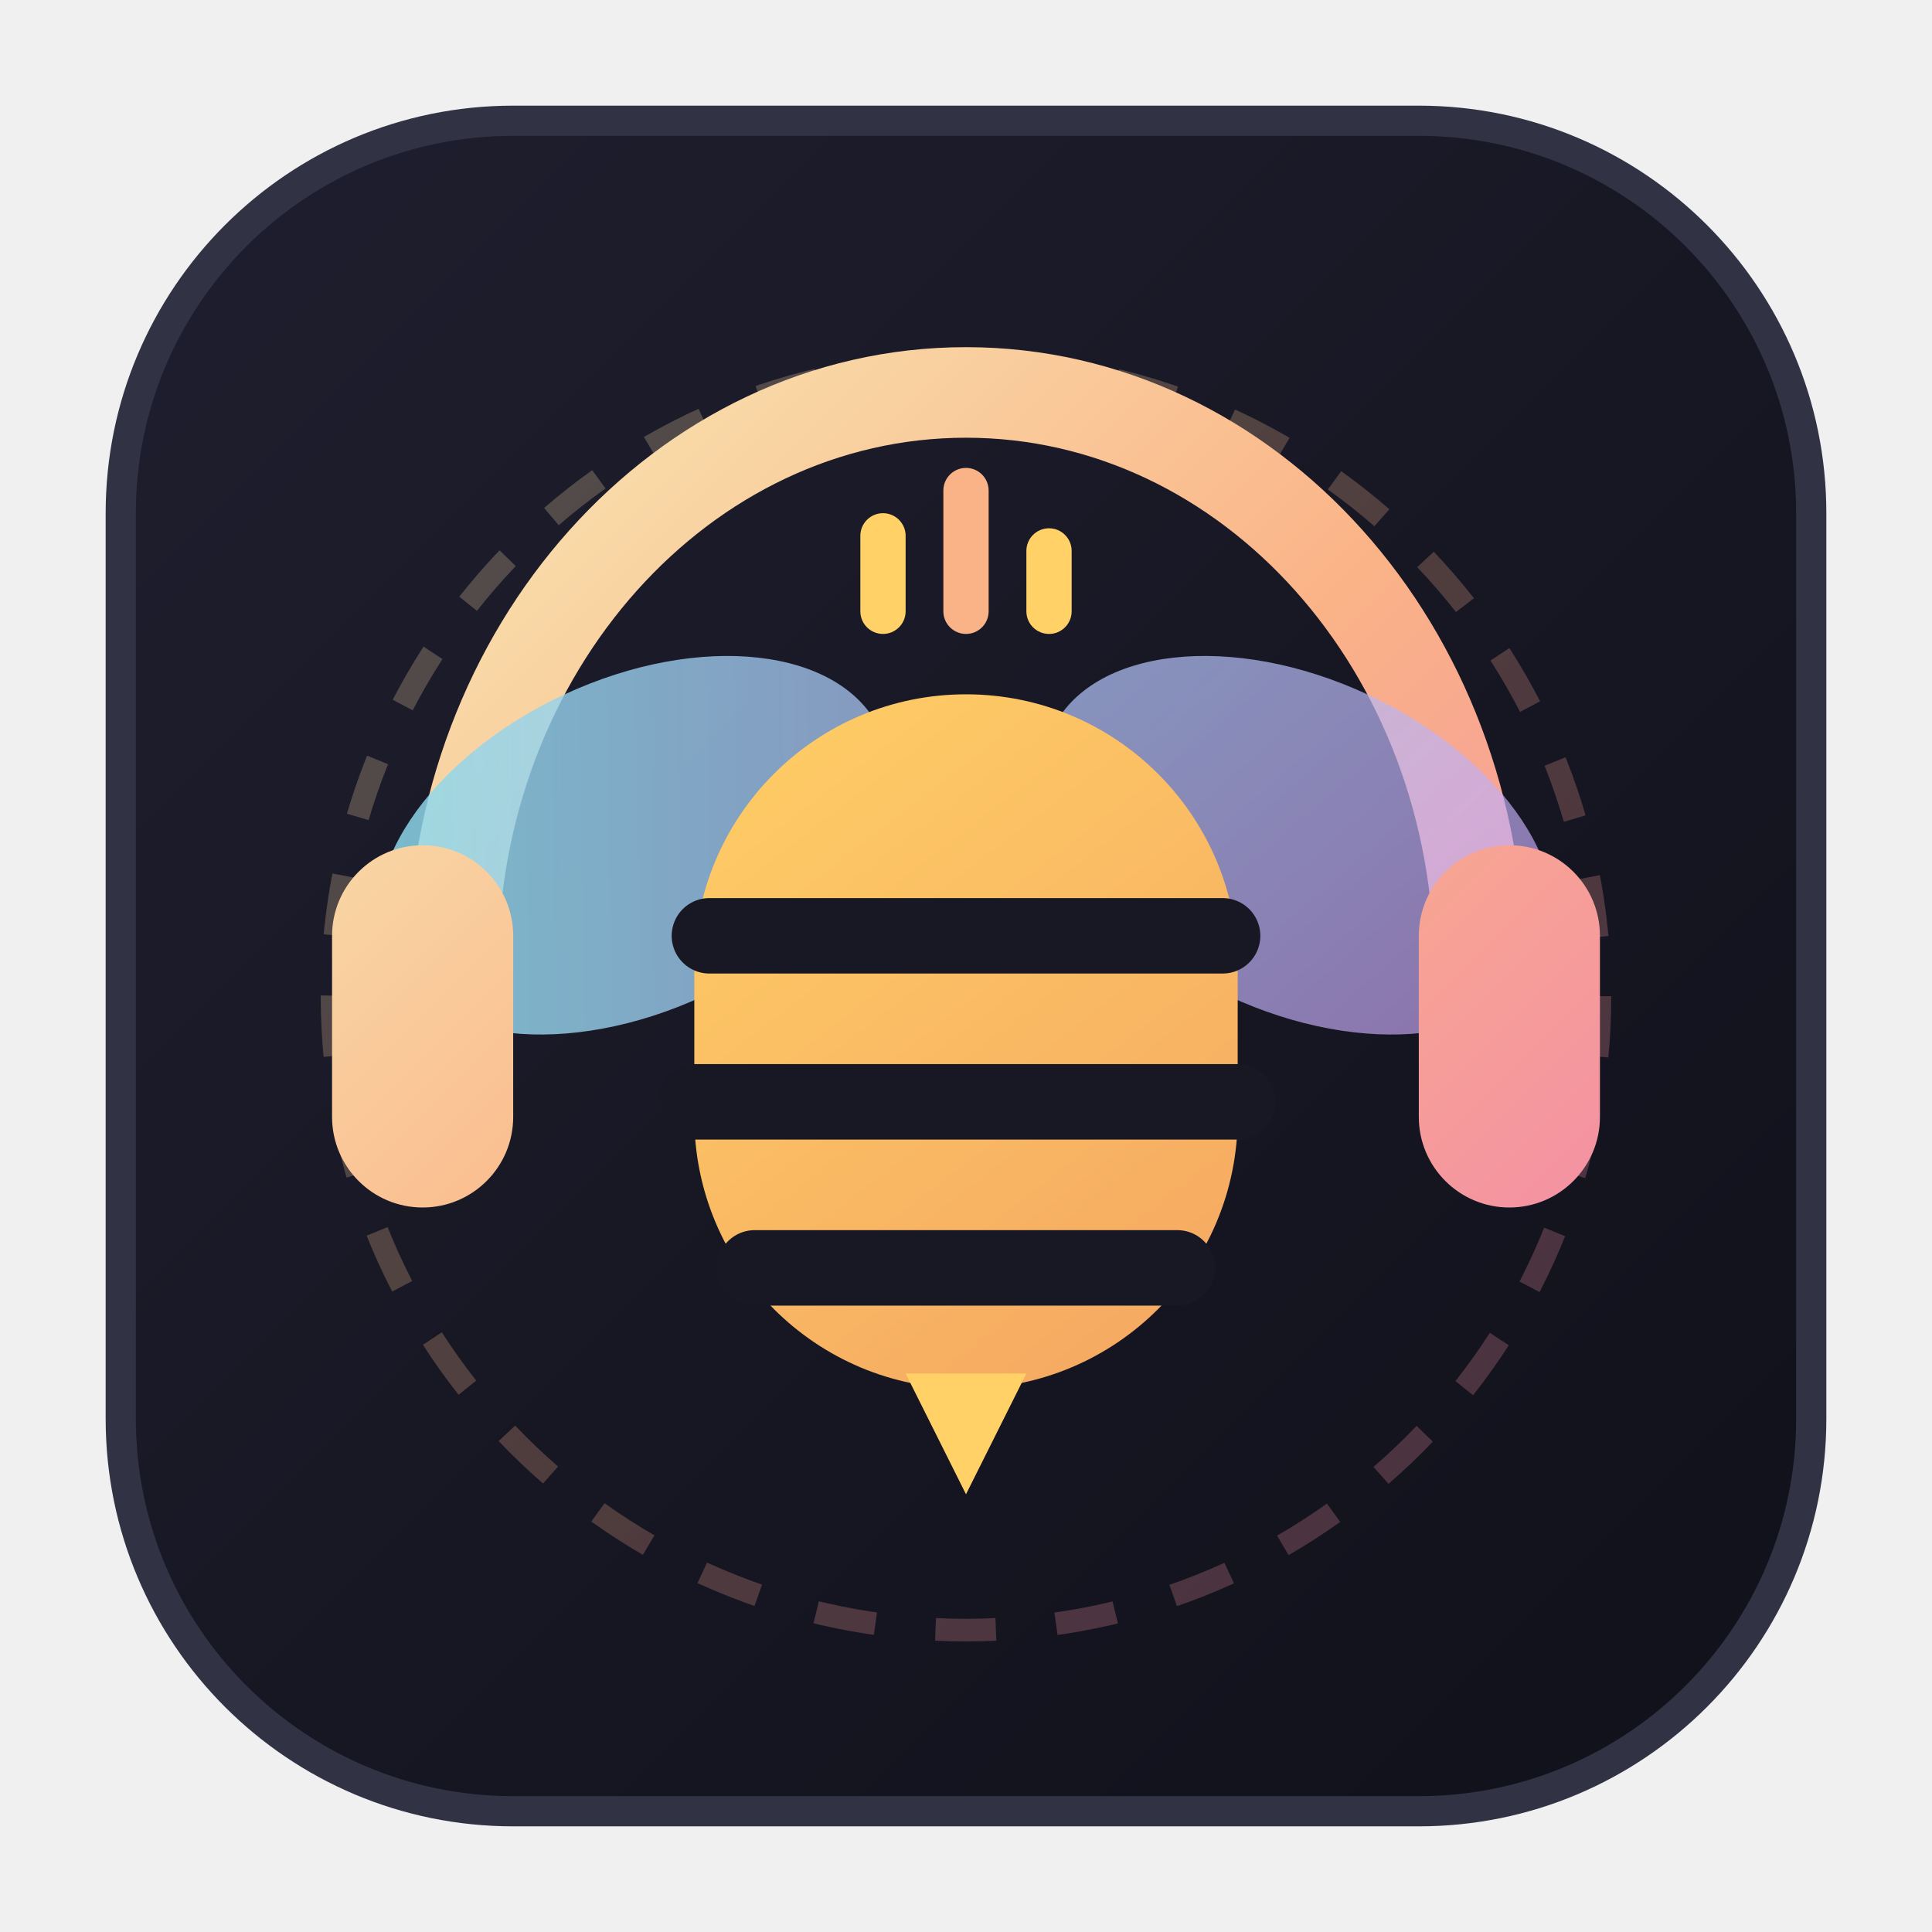
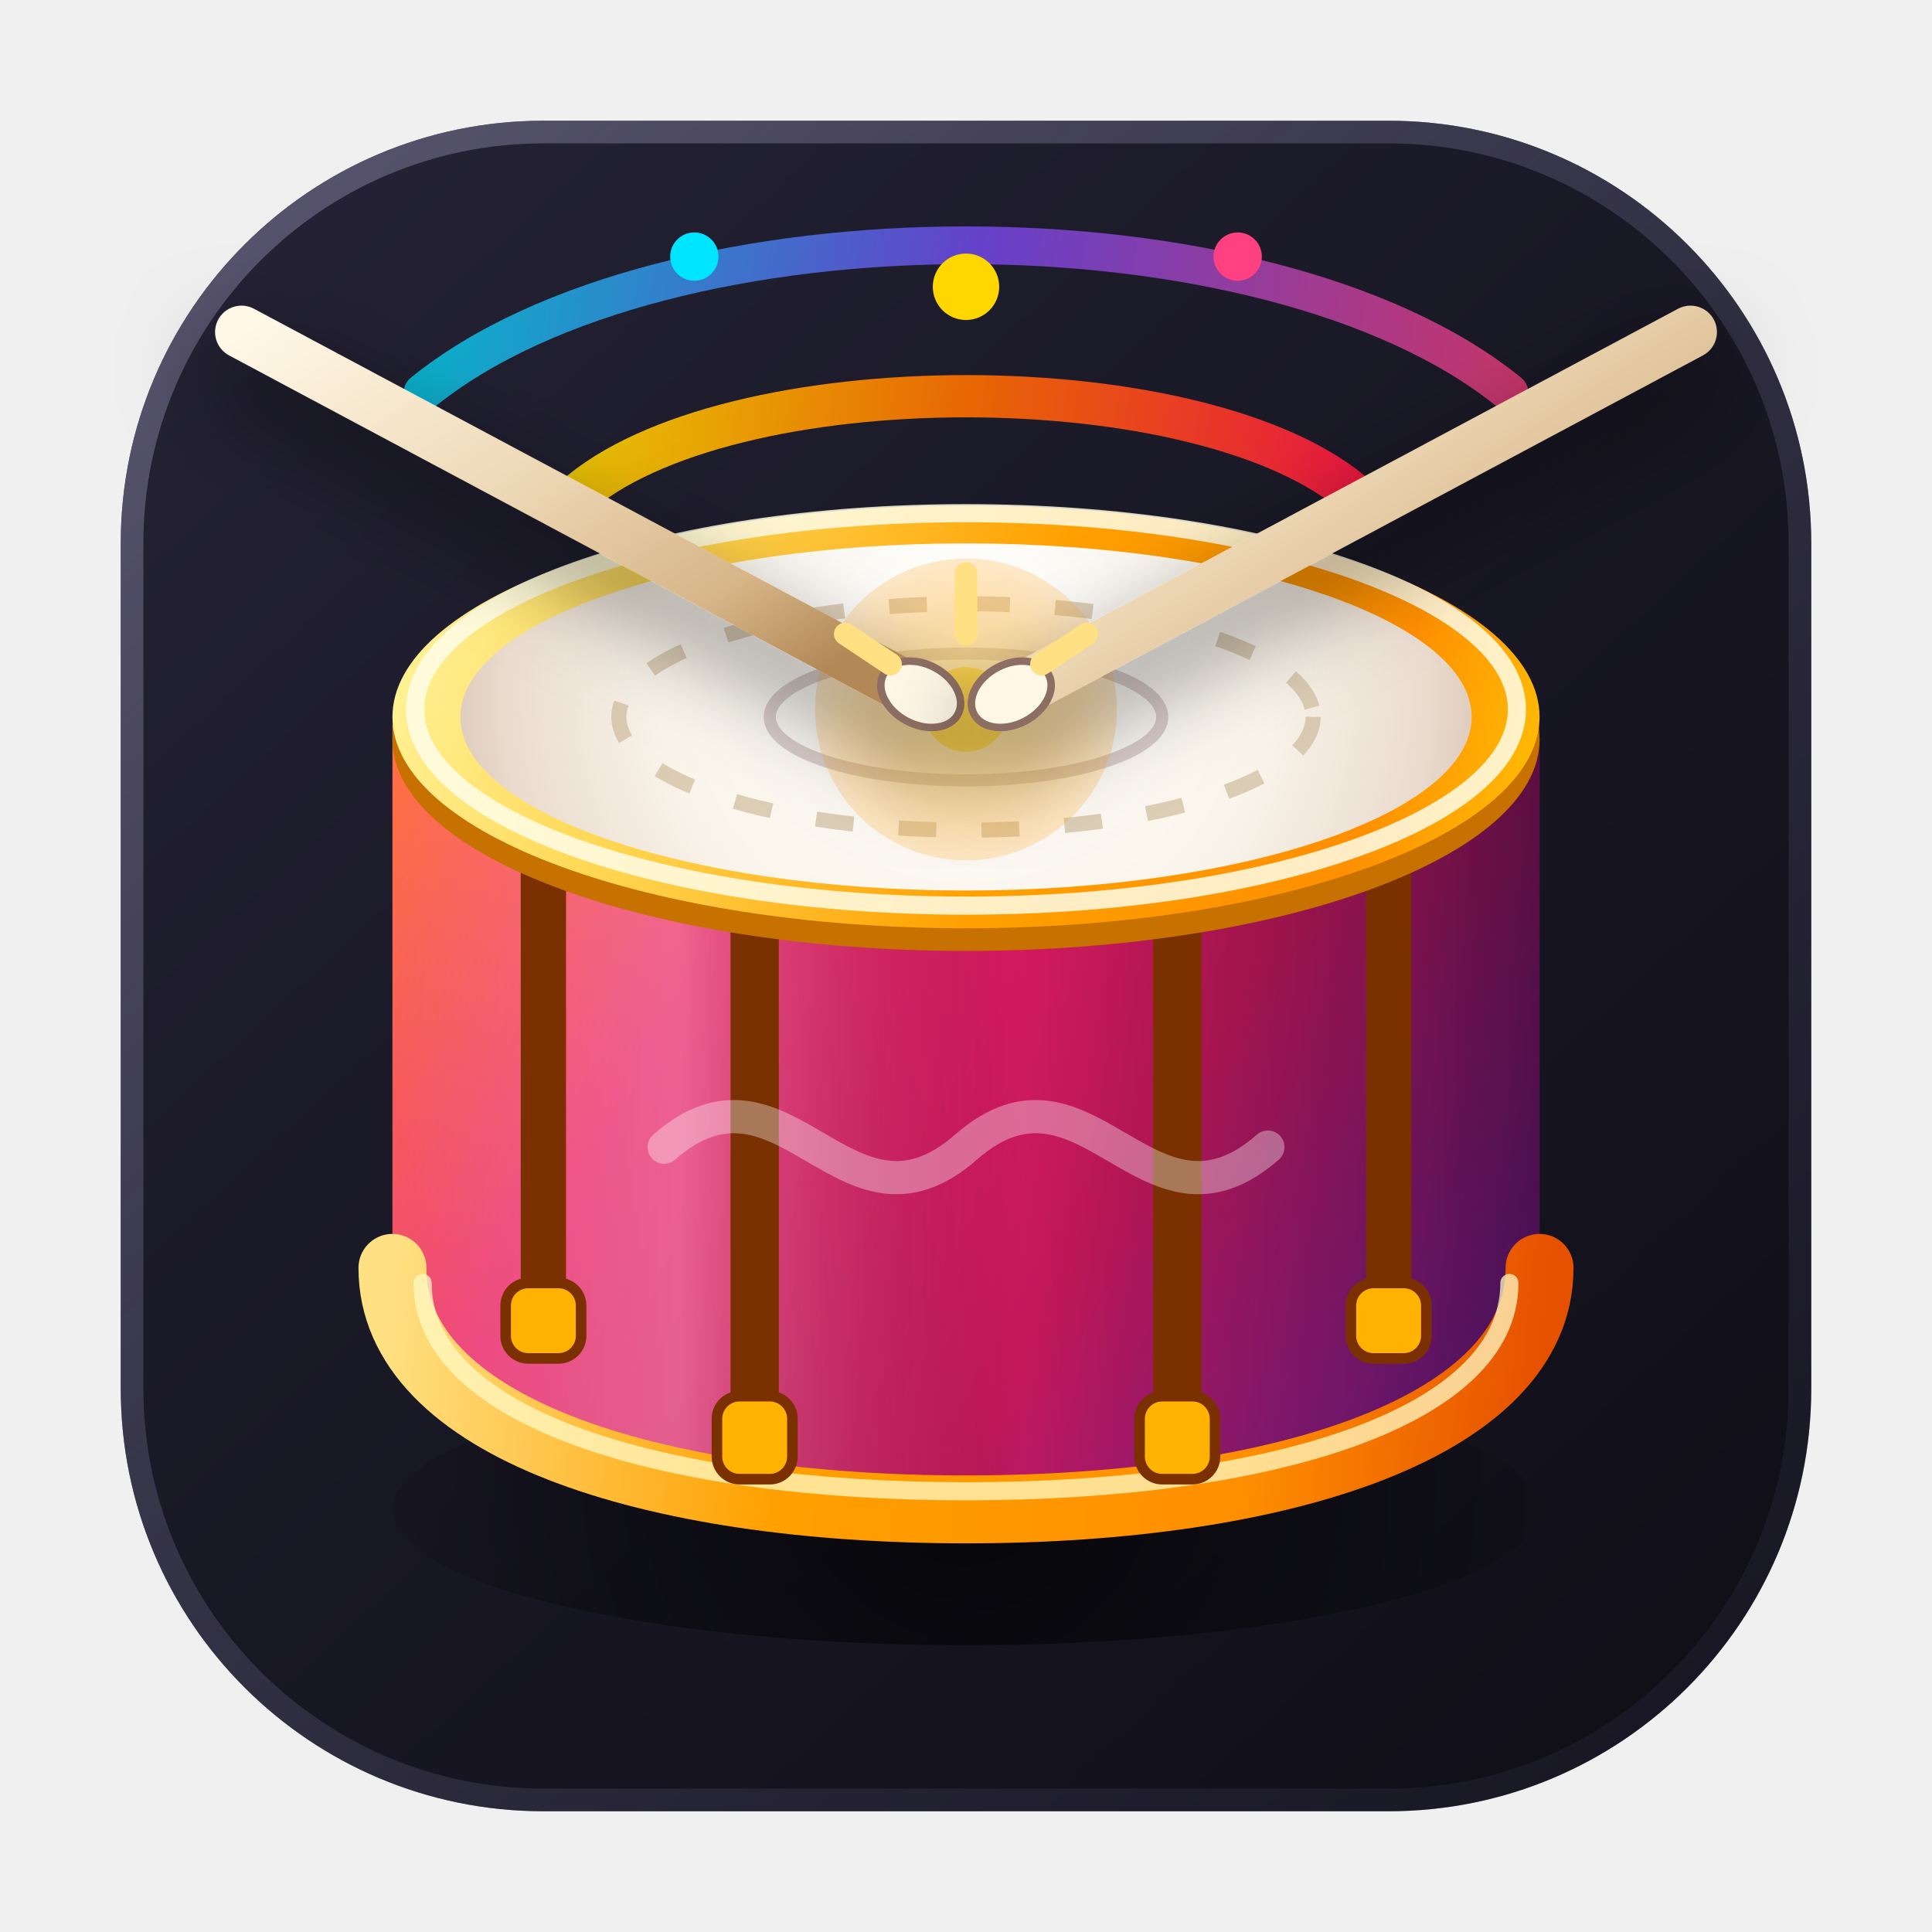
<svg xmlns="http://www.w3.org/2000/svg" width="128" height="128" viewBox="0 0 128 128" fill="none">
  <defs>
-     <linearGradient id="bgGrad" x1="12" y1="12" x2="116" y2="116" gradientUnits="userSpaceOnUse">
-       <stop offset="0%" stop-color="#1E1E2E" />
-       <stop offset="100%" stop-color="#11111B" />
+     <linearGradient id="bgGrad" x1="16" y1="12" x2="112" y2="116" gradientUnits="userSpaceOnUse">
+       <stop offset="0%" stop-color="#242234" />
+       <stop offset="50%" stop-color="#181724" />
+       <stop offset="100%" stop-color="#100F18" />
    </linearGradient>
-     <linearGradient id="goldGrad" x1="30" y1="30" x2="98" y2="98" gradientUnits="userSpaceOnUse">
-       <stop offset="0%" stop-color="#F9E2AF" />
-       <stop offset="50%" stop-color="#FAB387" />
-       <stop offset="100%" stop-color="#F38BA8" />
+     <linearGradient id="borderGrad" x1="16" y1="12" x2="112" y2="116" gradientUnits="userSpaceOnUse">
+       <stop offset="0%" stop-color="#6E6A86" stop-opacity="0.7" />
+       <stop offset="100%" stop-color="#2A283E" stop-opacity="0.3" />
    </linearGradient>
-     <linearGradient id="beeBody" x1="44" y1="44" x2="84" y2="96" gradientUnits="userSpaceOnUse">
-       <stop offset="0%" stop-color="#FFD166" />
-       <stop offset="100%" stop-color="#F4A261" />
+     <linearGradient id="shellGrad" x1="26" y1="50" x2="102" y2="92" gradientUnits="userSpaceOnUse">
+       <stop offset="0%" stop-color="#FF5722" />
+       <stop offset="28%" stop-color="#E91E63" />
+       <stop offset="65%" stop-color="#C2185B" />
+       <stop offset="100%" stop-color="#7B1FA2" />
    </linearGradient>
-     <linearGradient id="wingGrad" x1="28" y1="38" x2="100" y2="70" gradientUnits="userSpaceOnUse">
-       <stop offset="0%" stop-color="#89DCEB" stop-opacity="0.85" />
-       <stop offset="100%" stop-color="#CBA6F7" stop-opacity="0.65" />
+     <linearGradient id="shellLighting" x1="26" y1="70" x2="102" y2="70" gradientUnits="userSpaceOnUse">
+       <stop offset="0%" stop-color="#FFFFFF" stop-opacity="0.15" />
+       <stop offset="25%" stop-color="#FFFFFF" stop-opacity="0.3" />
+       <stop offset="55%" stop-color="#000000" stop-opacity="0" />
+       <stop offset="85%" stop-color="#000000" stop-opacity="0.25" />
+       <stop offset="100%" stop-color="#000000" stop-opacity="0.45" />
    </linearGradient>
+     <linearGradient id="goldRim" x1="26" y1="36" x2="102" y2="56" gradientUnits="userSpaceOnUse">
+       <stop offset="0%" stop-color="#FFF59D" />
+       <stop offset="25%" stop-color="#FFD54F" />
+       <stop offset="55%" stop-color="#FFA000" />
+       <stop offset="85%" stop-color="#FF8F00" />
+       <stop offset="100%" stop-color="#FFC107" />
+     </linearGradient>
+     <linearGradient id="goldHoopBottom" x1="26" y1="84" x2="102" y2="92" gradientUnits="userSpaceOnUse">
+       <stop offset="0%" stop-color="#FFE082" />
+       <stop offset="35%" stop-color="#FFA000" />
+       <stop offset="75%" stop-color="#FF8F00" />
+       <stop offset="100%" stop-color="#E65100" />
+     </linearGradient>
+     <radialGradient id="headGrad" cx="64" cy="46" r="36" fx="64" fy="42" gradientUnits="userSpaceOnUse">
+       <stop offset="0%" stop-color="#FFFFFF" />
+       <stop offset="55%" stop-color="#FAF5EB" />
+       <stop offset="85%" stop-color="#EADBCE" />
+       <stop offset="100%" stop-color="#D7C3B0" />
+     </radialGradient>
+     <linearGradient id="hardwareGold" x1="0" y1="0" x2="0" y2="1">
+       <stop offset="0%" stop-color="#FFFDE7" />
+       <stop offset="30%" stop-color="#FFD54F" />
+       <stop offset="70%" stop-color="#FFB300" />
+       <stop offset="100%" stop-color="#FF8F00" />
+     </linearGradient>
+     <linearGradient id="stickGrad" x1="0" y1="0" x2="1" y2="0.8">
+       <stop offset="0%" stop-color="#FFF8E7" />
+       <stop offset="45%" stop-color="#EED9B7" />
+       <stop offset="80%" stop-color="#D7B588" />
+       <stop offset="100%" stop-color="#B28956" />
+     </linearGradient>
+     <linearGradient id="pulseCyan" x1="28" y1="16" x2="100" y2="28" gradientUnits="userSpaceOnUse">
+       <stop offset="0%" stop-color="#00E5FF" />
+       <stop offset="50%" stop-color="#7C4DFF" />
+       <stop offset="100%" stop-color="#FF4081" />
+     </linearGradient>
+     <linearGradient id="pulseAmber" x1="38" y1="26" x2="90" y2="34" gradientUnits="userSpaceOnUse">
+       <stop offset="0%" stop-color="#FFD700" />
+       <stop offset="50%" stop-color="#FF6D00" />
+       <stop offset="100%" stop-color="#FF1744" />
+     </linearGradient>
+     <radialGradient id="drumShadow" cx="64" cy="99" r="42" fx="64" fy="97" gradientUnits="userSpaceOnUse">
+       <stop offset="0%" stop-color="#000000" stop-opacity="0.7" />
+       <stop offset="60%" stop-color="#000000" stop-opacity="0.3" />
+       <stop offset="100%" stop-color="#000000" stop-opacity="0" />
+     </radialGradient>
+     <radialGradient id="glowCenter" cx="64" cy="47" r="14" fx="64" fy="47" gradientUnits="userSpaceOnUse">
+       <stop offset="0%" stop-color="#FFE082" stop-opacity="0.8" />
+       <stop offset="100%" stop-color="#FF9100" stop-opacity="0" />
+     </radialGradient>
  </defs>
-   <rect x="8" y="8" width="112" height="112" rx="26" fill="url(#bgGrad)" stroke="#313244" stroke-width="2" />
-   <circle cx="64" cy="66" r="42" stroke="url(#goldGrad)" stroke-width="1.5" stroke-opacity="0.25" stroke-dasharray="4 4" />
-   <path d="M30 64C30 43.013 45.222 26 64 26C82.778 26 98 43.013 98 64" stroke="url(#goldGrad)" stroke-width="6" stroke-linecap="round" />
-   <ellipse cx="42" cy="56" rx="18" ry="11" transform="rotate(-25 42 56)" fill="url(#wingGrad)" />
-   <ellipse cx="86" cy="56" rx="18" ry="11" transform="rotate(25 86 56)" fill="url(#wingGrad)" />
-   <rect x="46" y="46" width="36" height="46" rx="18" fill="url(#beeBody)" />
-   <path d="M47 62H81" stroke="#181825" stroke-width="5" stroke-linecap="round" />
-   <path d="M46 73H82" stroke="#181825" stroke-width="5" stroke-linecap="round" />
-   <path d="M50 84H78" stroke="#181825" stroke-width="5" stroke-linecap="round" />
-   <path d="M60 91L64 99L68 91H60Z" fill="#FFD166" />
-   <rect x="22" y="56" width="12" height="24" rx="6" fill="url(#goldGrad)" />
-   <rect x="94" y="56" width="12" height="24" rx="6" fill="url(#goldGrad)" />
-   <rect x="57" y="34" width="3" height="8" rx="1.5" fill="#FFD166" />
-   <rect x="62.5" y="31" width="3" height="11" rx="1.5" fill="#FAB387" />
-   <rect x="68" y="35" width="3" height="7" rx="1.5" fill="#FFD166" />
+   <rect x="8" y="8" width="112" height="112" rx="28" fill="url(#bgGrad)" />
+   <rect x="8.75" y="8.75" width="110.5" height="110.5" rx="27.25" stroke="url(#borderGrad)" stroke-width="1.5" fill="none" />
+   <path d="M 28 26 C 44 13 84 13 100 26" stroke="url(#pulseCyan)" stroke-width="2.5" stroke-linecap="round" stroke-opacity="0.75" />
+   <path d="M 38 33 C 48 24 80 24 90 33" stroke="url(#pulseAmber)" stroke-width="2.8" stroke-linecap="round" stroke-opacity="0.9" />
+   <circle cx="64" cy="19" r="2.2" fill="#FFD700" />
+   <circle cx="46" cy="17" r="1.6" fill="#00E5FF" />
+   <circle cx="82" cy="17" r="1.6" fill="#FF4081" />
+   <ellipse cx="64" cy="100" rx="38" ry="9" fill="url(#drumShadow)" />
+   <path d="M 26 48 L 26 84 C 26 94.5 43 100 64 100 C 85 100 102 94.5 102 84 L 102 48 Z" fill="url(#shellGrad)" />
+   <path d="M 26 48 L 26 84 C 26 94.5 43 100 64 100 C 85 100 102 94.5 102 84 L 102 48 Z" fill="url(#shellLighting)" />
+   <path d="M 26 84 C 26 94.5 43 100 64 100 C 85 100 102 94.5 102 84" stroke="url(#goldHoopBottom)" stroke-width="4.5" stroke-linecap="round" fill="none" />
+   <path d="M 28 85 C 28 94 44 98.8 64 98.8 C 84 98.8 100 94 100 85" stroke="#FFF9C4" stroke-width="1.2" stroke-opacity="0.75" stroke-linecap="round" fill="none" />
+   <line x1="36" y1="52" x2="36" y2="88" stroke="#7A3000" stroke-width="3" stroke-linecap="round" />
+   <line x1="36" y1="52" x2="36" y2="88" stroke="url(#hardwareGold)" stroke-width="2" stroke-linecap="round" />
+   <rect x="33.5" y="50" width="5" height="5" rx="1.5" fill="#FFF59D" stroke="#B26A00" stroke-width="0.7" />
+   <rect x="33.5" y="85" width="5" height="5" rx="1.5" fill="#FFB300" stroke="#7A3000" stroke-width="0.7" />
+   <line x1="50" y1="56" x2="50" y2="95" stroke="#7A3000" stroke-width="3.2" stroke-linecap="round" />
+   <line x1="50" y1="56" x2="50" y2="95" stroke="url(#hardwareGold)" stroke-width="2.2" stroke-linecap="round" />
+   <rect x="47.5" y="54" width="5" height="5.5" rx="1.5" fill="#FFF59D" stroke="#B26A00" stroke-width="0.7" />
+   <rect x="47.5" y="92.5" width="5" height="5.5" rx="1.5" fill="#FFB300" stroke="#7A3000" stroke-width="0.7" />
+   <line x1="78" y1="56" x2="78" y2="95" stroke="#7A3000" stroke-width="3.2" stroke-linecap="round" />
+   <line x1="78" y1="56" x2="78" y2="95" stroke="url(#hardwareGold)" stroke-width="2.2" stroke-linecap="round" />
+   <rect x="75.5" y="54" width="5" height="5.5" rx="1.5" fill="#FFF59D" stroke="#B26A00" stroke-width="0.7" />
+   <rect x="75.5" y="92.5" width="5" height="5.5" rx="1.5" fill="#FFB300" stroke="#7A3000" stroke-width="0.7" />
+   <line x1="92" y1="52" x2="92" y2="88" stroke="#7A3000" stroke-width="3" stroke-linecap="round" />
+   <line x1="92" y1="52" x2="92" y2="88" stroke="url(#hardwareGold)" stroke-width="2" stroke-linecap="round" />
+   <rect x="89.5" y="50" width="5" height="5" rx="1.5" fill="#FFF59D" stroke="#B26A00" stroke-width="0.7" />
+   <rect x="89.5" y="85" width="5" height="5" rx="1.5" fill="#FFB300" stroke="#7A3000" stroke-width="0.7" />
+   <path d="M 44 76 C 52 69 56 83 64 76 C 72 69 76 83 84 76" stroke="#FFFFFF" stroke-opacity="0.35" stroke-width="2.2" stroke-linecap="round" fill="none" />
+   <ellipse cx="64" cy="49" rx="38" ry="14" fill="#C67100" />
+   <ellipse cx="64" cy="47.5" rx="38" ry="14" fill="url(#goldRim)" />
+   <ellipse cx="64" cy="47.5" rx="33.5" ry="11.5" fill="url(#headGrad)" />
+   <ellipse cx="64" cy="47.5" rx="23" ry="7.5" stroke="#CBB797" stroke-width="1" stroke-dasharray="2.5 3" stroke-opacity="0.65" fill="none" />
+   <ellipse cx="64" cy="47.5" rx="13" ry="4.2" stroke="#BCAAA4" stroke-width="0.8" stroke-opacity="0.55" fill="none" />
+   <ellipse cx="64" cy="47" rx="36.5" ry="13" stroke="#FFFDE7" stroke-width="1.2" stroke-opacity="0.85" fill="none" />
+   <circle cx="64" cy="47" r="10" fill="url(#glowCenter)" />
+   <circle cx="64" cy="47" r="2.8" fill="#FFD54F" />
+   <g filter="drop-shadow(0px 2.5px 3px rgba(0,0,0,0.5))">
+     <line x1="16" y1="22" x2="60" y2="45.5" stroke="url(#stickGrad)" stroke-width="3.5" stroke-linecap="round" />
+     <ellipse cx="61" cy="46" rx="2.8" ry="2" transform="rotate(28 61 46)" fill="#FFF8E7" stroke="#8D6E63" stroke-width="0.5" />
+   </g>
+   <g filter="drop-shadow(0px 2.5px 3px rgba(0,0,0,0.5))">
+     <line x1="112" y1="22" x2="68" y2="45.5" stroke="url(#stickGrad)" stroke-width="3.5" stroke-linecap="round" />
+     <ellipse cx="67" cy="46" rx="2.8" ry="2" transform="rotate(-28 67 46)" fill="#FFF8E7" stroke="#8D6E63" stroke-width="0.5" />
+   </g>
+   <path d="M 64 42 L 64 38 M 59 44 L 56 42 M 69 44 L 72 42" stroke="#FFE082" stroke-width="1.5" stroke-linecap="round" />
</svg>
